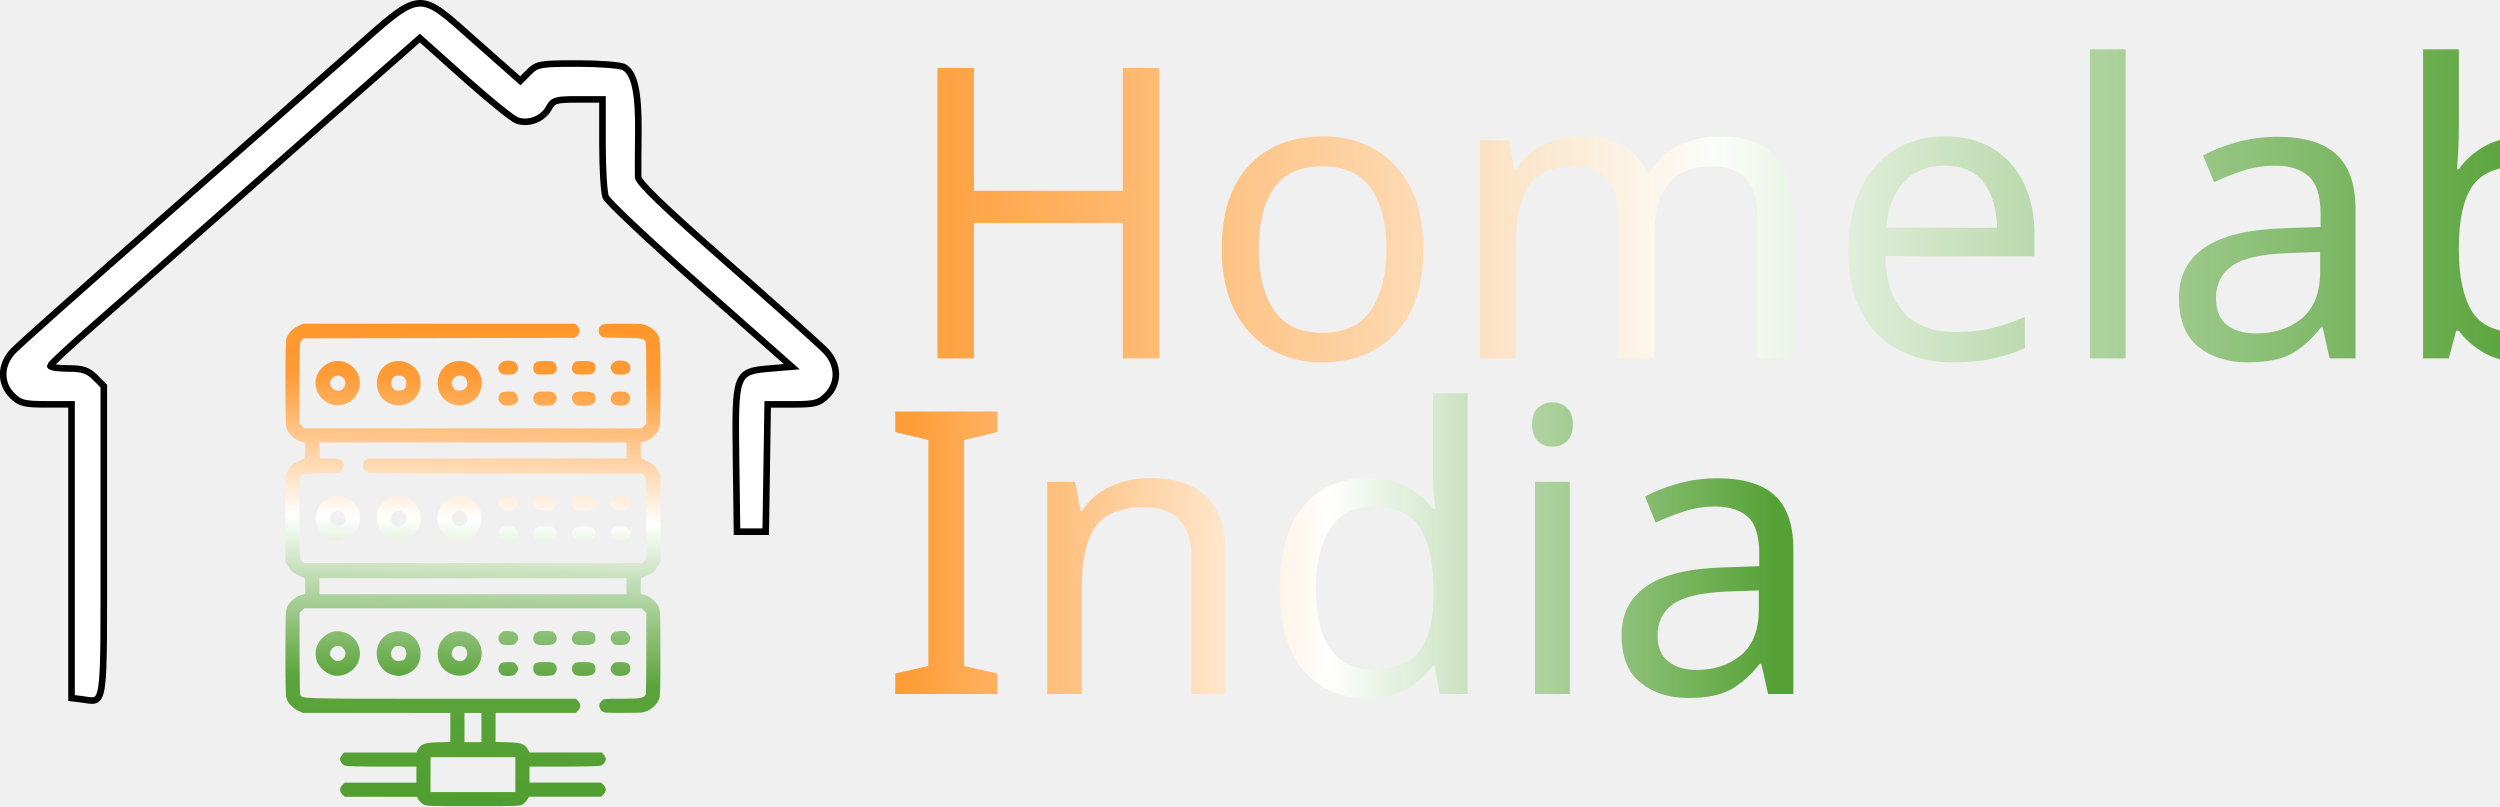
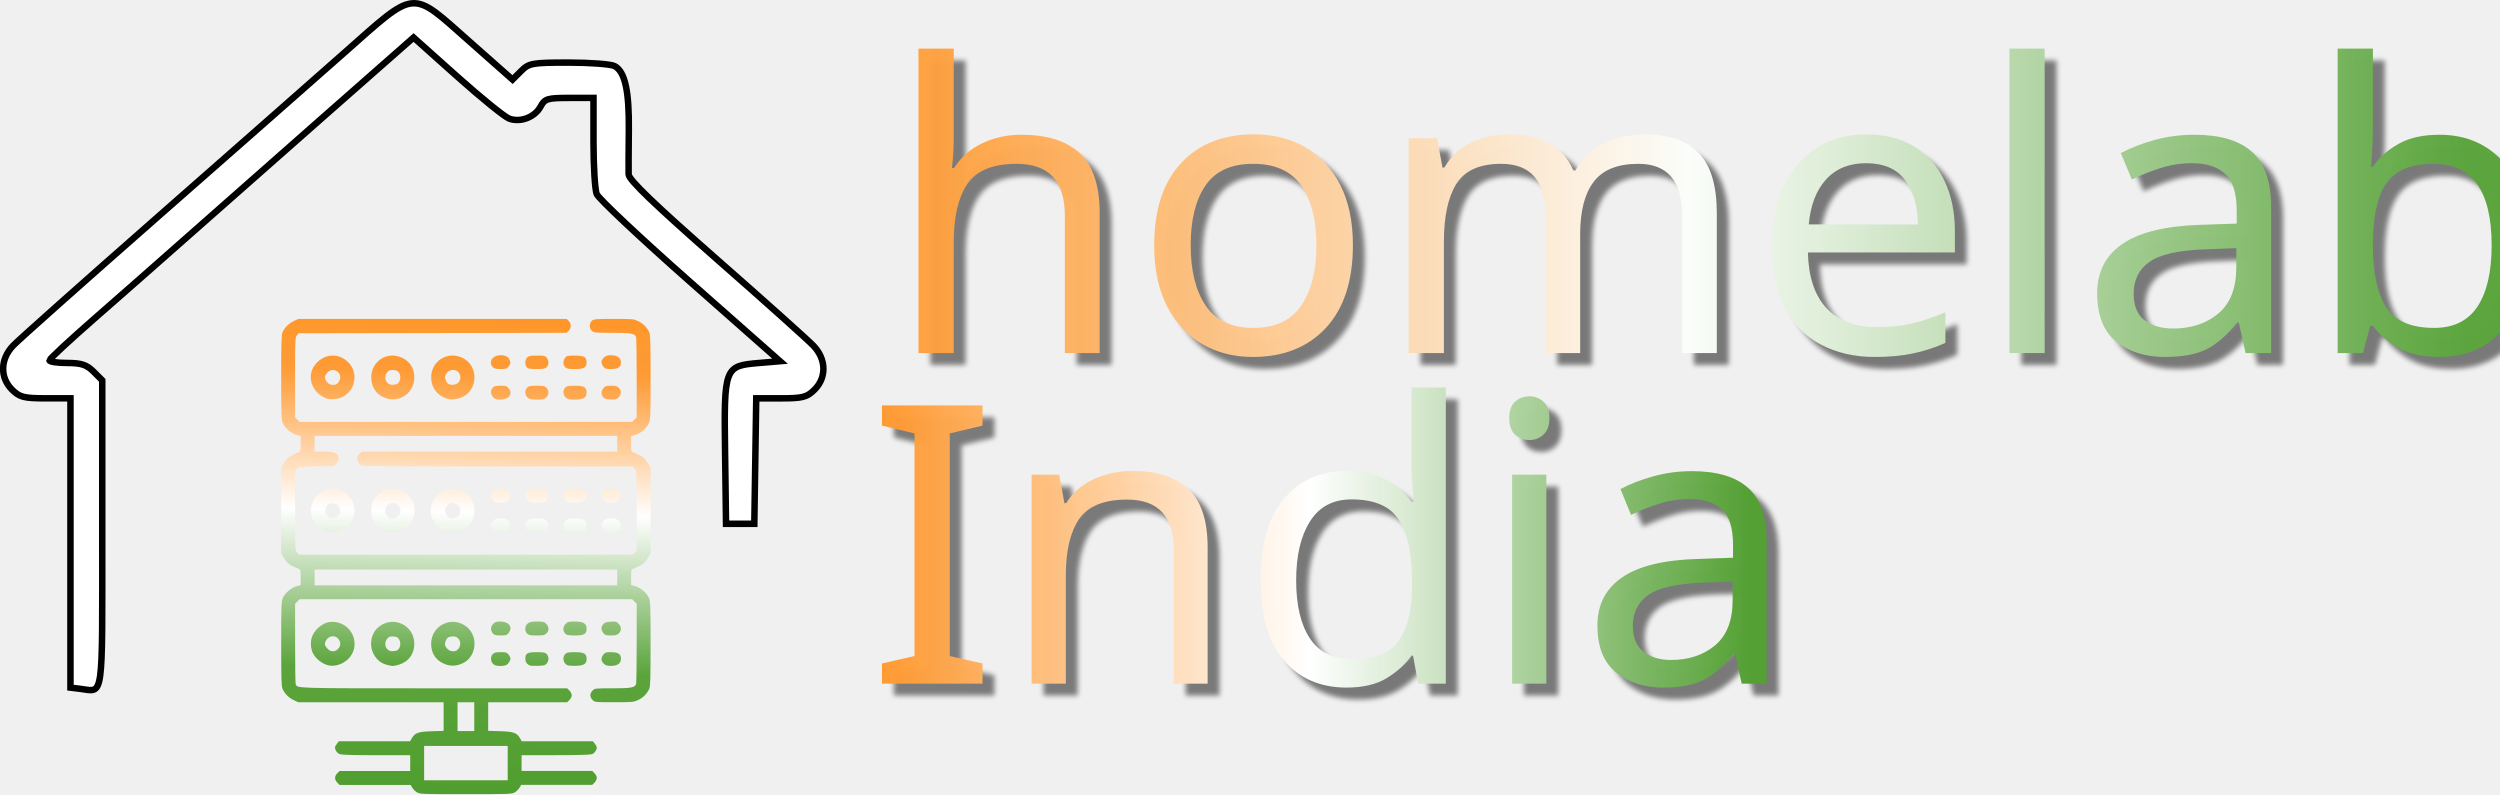
- <svg xmlns="http://www.w3.org/2000/svg" xmlns:xlink="http://www.w3.org/1999/xlink" width="186.686mm" height="60.202mm" viewBox="0 0 186.686 60.202" version="1.1" id="svg1" xml:space="preserve">
+ <svg xmlns="http://www.w3.org/2000/svg" xmlns:xlink="http://www.w3.org/1999/xlink" width="189.51mm" height="60.202mm" viewBox="0 0 189.51 60.202" version="1.1" id="svg1" xml:space="preserve">
  <defs id="defs1">
    <linearGradient id="linearGradient10">
      <stop style="stop-color:#ff9b34;stop-opacity:0.973;" offset="0" id="stop11" />
      <stop style="stop-color:#fbfdfa;stop-opacity:1;" offset="0.509" id="stop13" />
      <stop style="stop-color:#5ba53d;stop-opacity:0.988;" offset="1" id="stop12" />
    </linearGradient>
    <linearGradient id="linearGradient8">
      <stop style="stop-color:#ff9528;stop-opacity:0.973;" offset="0" id="stop8" />
      <stop style="stop-color:#ffffff;stop-opacity:1;" offset="0.498" id="stop9" />
      <stop style="stop-color:#53a033;stop-opacity:0.988;" offset="1" id="stop10" />
    </linearGradient>
    <linearGradient id="linearGradient3">
      <stop style="stop-color:#ff8f1c;stop-opacity:1;" offset="0" id="stop3" />
      <stop style="stop-color:#ff982e;stop-opacity:0.957;" offset="0.213" id="stop6" />
      <stop style="stop-color:#ffffff;stop-opacity:1;" offset="0.474" id="stop5" />
      <stop style="stop-color:#57a237;stop-opacity:0.976;" offset="0.769" id="stop7" />
      <stop style="stop-color:#509e2f;stop-opacity:1;" offset="1" id="stop4" />
    </linearGradient>
    <linearGradient xlink:href="#linearGradient3" id="linearGradient4" x1="111.966" y1="99.113" x2="109.154" y2="203.946" gradientUnits="userSpaceOnUse" gradientTransform="matrix(0.3870077,0,0,0.3870077,17.50326,36.98766)" />
    <linearGradient xlink:href="#linearGradient8" id="linearGradient9" x1="94.351" y1="100.473" x2="151.526" y2="100.473" gradientUnits="userSpaceOnUse" gradientTransform="matrix(1.163105,0,0,1.163105,-19.16958,-18.11314)" />
    <linearGradient xlink:href="#linearGradient10" id="linearGradient12" x1="93.682" y1="78.445" x2="193.581" y2="78.445" gradientUnits="userSpaceOnUse" gradientTransform="matrix(1.19609,0,0,1.19609,-20.42407,-20.35805)" />
+     <filter style="color-interpolation-filters:sRGB" id="filter88" x="-0.004" y="-0.027" width="1.015" height="1.103">
+       <feFlood result="flood" in="SourceGraphic" flood-opacity="0.498" flood-color="rgb(0,0,0)" id="feFlood87" />
+       <feGaussianBlur result="blur" in="SourceGraphic" stdDeviation="0.2" id="feGaussianBlur87" />
+       <feOffset result="offset" in="blur" dx="0.9" dy="0.9" id="feOffset87" />
+       <feComposite result="comp1" operator="in" in="flood" in2="offset" id="feComposite87" />
+       <feComposite result="comp2" operator="over" in="SourceGraphic" in2="comp1" id="feComposite88" />
+     </filter>
+     <filter style="color-interpolation-filters:sRGB" id="filter90" x="-0.007" y="-0.027" width="1.028" height="1.106">
+       <feFlood result="flood" in="SourceGraphic" flood-opacity="0.498" flood-color="rgb(0,0,0)" id="feFlood88" />
+       <feGaussianBlur result="blur" in="SourceGraphic" stdDeviation="0.2" id="feGaussianBlur88" />
+       <feOffset result="offset" in="blur" dx="0.9" dy="0.9" id="feOffset88" />
+       <feComposite result="comp1" operator="in" in="flood" in2="offset" id="feComposite89" />
+       <feComposite result="comp2" operator="over" in="SourceGraphic" in2="comp1" id="feComposite90" />
+     </filter>
  </defs>
  <g id="layer1" transform="translate(-24.42935,-55.71451)">
    <path style="fill:url(#linearGradient4);stroke:none;stroke-width:0.387" d="m 56.031,115.775 c -0.128,-0.078 -0.286,-0.236 -0.352,-0.351 l -0.119,-0.209 -2.695,-3.9e-4 -2.695,-3.9e-4 -0.173,-0.173 c -0.22,-0.22 -0.22,-0.49 0,-0.71 l 0.173,-0.173 h 2.677 2.677 v -0.598 -0.598 h -2.558 c -1.605,0 -2.637,-0.028 -2.77,-0.074 -0.199,-0.07 -0.372,-0.31 -0.372,-0.518 0,-0.051 0.066,-0.176 0.146,-0.278 l 0.146,-0.185 h 2.697 2.697 l 0.143,-0.242 c 0.238,-0.403 0.489,-0.489 1.507,-0.52 l 0.897,-0.027 v -1.084 -1.084 l -5.506,-7.7e-4 -5.506,-7.8e-4 -0.355,-0.165 c -0.379,-0.177 -0.698,-0.502 -0.852,-0.869 -0.075,-0.179 -0.095,-0.896 -0.093,-3.413 0.001,-2.943 0.011,-3.208 0.131,-3.472 0.168,-0.369 0.634,-0.765 1.031,-0.876 l 0.314,-0.088 v -0.591 c 0,-0.503 -0.018,-0.596 -0.123,-0.626 -0.068,-0.019 -0.297,-0.123 -0.51,-0.231 -0.304,-0.154 -0.436,-0.277 -0.616,-0.575 l -0.229,-0.379 v -3.243 -3.243 l 0.229,-0.379 c 0.18,-0.298 0.312,-0.421 0.616,-0.575 0.213,-0.108 0.442,-0.212 0.51,-0.231 0.105,-0.03 0.123,-0.124 0.123,-0.626 V 88.774 l -0.314,-0.088 c -0.398,-0.111 -0.864,-0.507 -1.031,-0.876 -0.12,-0.264 -0.13,-0.529 -0.131,-3.472 -0.001,-2.517 0.018,-3.234 0.093,-3.413 0.154,-0.367 0.473,-0.692 0.852,-0.869 l 0.355,-0.165 10.173,-7.74e-4 10.173,-7.74e-4 0.153,0.163 c 0.203,0.216 0.199,0.544 -0.009,0.739 l -0.162,0.152 -10.153,0.018 -10.153,0.018 -0.135,0.166 c -0.128,0.158 -0.135,0.318 -0.135,3.187 v 3.021 l 0.173,0.173 0.173,0.173 h 12.602 12.602 l 0.173,-0.173 0.173,-0.173 v -2.988 c 0,-1.643 -0.02,-3.039 -0.044,-3.102 -0.104,-0.27 -0.387,-0.32 -1.81,-0.32 -1.232,0 -1.384,-0.013 -1.53,-0.132 -0.226,-0.183 -0.226,-0.609 0,-0.792 0.147,-0.119 0.301,-0.132 1.65,-0.131 1.412,7.74e-4 1.505,0.009 1.842,0.166 0.379,0.177 0.698,0.502 0.852,0.869 0.075,0.179 0.095,0.898 0.095,3.408 0,3.083 -0.005,3.191 -0.147,3.485 -0.189,0.39 -0.618,0.756 -1.017,0.868 l -0.314,0.088 v 0.591 c 0,0.503 0.018,0.596 0.123,0.626 0.068,0.019 0.297,0.123 0.51,0.231 0.304,0.154 0.436,0.277 0.616,0.575 l 0.229,0.379 v 3.243 3.243 l -0.229,0.379 c -0.18,0.298 -0.312,0.421 -0.616,0.575 -0.213,0.108 -0.442,0.212 -0.51,0.231 -0.105,0.03 -0.123,0.124 -0.123,0.626 v 0.591 l 0.314,0.088 c 0.398,0.111 0.864,0.507 1.031,0.876 0.12,0.264 0.13,0.529 0.131,3.472 0.001,2.517 -0.018,3.234 -0.093,3.413 -0.154,0.367 -0.473,0.692 -0.852,0.869 -0.336,0.157 -0.431,0.165 -1.818,0.166 -1.46,7.8e-4 -1.464,3.3e-4 -1.636,-0.172 -0.22,-0.22 -0.22,-0.49 0,-0.71 0.171,-0.171 0.184,-0.173 1.516,-0.173 1.398,0 1.682,-0.051 1.786,-0.32 0.024,-0.063 0.044,-1.459 0.044,-3.102 v -2.988 l -0.173,-0.173 -0.173,-0.173 H 59.747 47.145 l -0.173,0.173 -0.173,0.173 v 2.988 c 0,1.643 0.02,3.039 0.044,3.102 0.127,0.33 -0.22,0.32 10.511,0.32 h 10.069 l 0.173,0.173 c 0.095,0.095 0.173,0.255 0.173,0.355 0,0.1 -0.078,0.26 -0.173,0.355 l -0.173,0.173 H 64.43 61.436 v 1.084 1.084 l 0.897,0.027 c 1.018,0.03 1.27,0.117 1.507,0.52 l 0.143,0.242 h 2.697 2.697 l 0.146,0.185 c 0.08,0.102 0.146,0.227 0.146,0.278 0,0.208 -0.173,0.449 -0.372,0.518 -0.133,0.046 -1.165,0.074 -2.77,0.074 h -2.558 v 0.598 0.598 h 2.677 2.677 l 0.173,0.173 c 0.095,0.095 0.173,0.255 0.173,0.355 0,0.1 -0.078,0.26 -0.173,0.355 l -0.173,0.173 -2.695,3.9e-4 -2.695,3.8e-4 -0.119,0.209 c -0.065,0.115 -0.224,0.273 -0.352,0.351 -0.225,0.137 -0.347,0.142 -3.716,0.142 -3.369,0 -3.491,-0.005 -3.716,-0.142 z m 6.883,-2.215 v -1.302 h -3.167 -3.167 v 1.302 1.302 h 3.167 3.167 z M 60.38,110.042 v -1.091 h -0.633 -0.633 v 1.091 1.091 h 0.633 0.633 z M 71.217,99.487 v -0.598 H 59.747 48.277 v 0.598 0.598 h 11.47 11.47 z m 1.315,-1.877 0.163,-0.153 v -3.027 c 0,-3.011 -7.74e-4,-3.027 -0.153,-3.189 l -0.153,-0.163 H 62.243 c -7.226,0 -10.21,-0.022 -10.368,-0.078 -0.404,-0.141 -0.502,-0.645 -0.175,-0.902 l 0.185,-0.146 h 9.666 9.666 V 89.354 88.756 H 59.747 48.277 v 0.598 0.598 h 0.672 c 0.452,0 0.737,0.034 0.871,0.103 0.335,0.173 0.381,0.483 0.117,0.79 l -0.17,0.197 -1.326,0.023 c -1.232,0.021 -1.337,0.033 -1.484,0.171 l -0.158,0.148 v 3.027 c 0,3.011 8.12e-4,3.027 0.153,3.189 l 0.153,0.163 H 59.737 72.369 Z M 49.054,95.963 c -0.896,-0.389 -1.297,-1.361 -0.912,-2.211 0.193,-0.426 0.384,-0.62 0.803,-0.818 0.656,-0.309 1.355,-0.188 1.867,0.323 0.665,0.665 0.665,1.661 0,2.326 -0.472,0.472 -1.189,0.626 -1.758,0.38 z m 1.014,-1.158 c 0.336,-0.33 0.068,-0.94 -0.414,-0.94 -0.43,0 -0.699,0.408 -0.517,0.786 0.178,0.372 0.633,0.447 0.931,0.154 z m 3.589,1.195 c -0.311,-0.09 -0.805,-0.541 -0.955,-0.871 -0.171,-0.377 -0.171,-1.039 0,-1.415 0.158,-0.347 0.647,-0.781 0.989,-0.876 0.73,-0.203 1.481,0.059 1.883,0.655 0.883,1.311 -0.374,2.955 -1.916,2.507 z m 0.928,-1.147 c 0.438,-0.377 0.107,-1.095 -0.462,-1.004 -0.301,0.048 -0.498,0.265 -0.498,0.55 0,0.551 0.547,0.81 0.96,0.454 z m 3.422,1.043 c -0.401,-0.2 -0.677,-0.517 -0.831,-0.954 -0.272,-0.77 0.084,-1.622 0.831,-1.994 1.098,-0.547 2.383,0.223 2.39,1.433 0.008,1.275 -1.26,2.078 -2.39,1.515 z m 1.194,-1.093 c 0.068,-0.083 0.123,-0.254 0.123,-0.381 0,-0.306 -0.189,-0.523 -0.498,-0.572 -0.2,-0.032 -0.292,-0.006 -0.447,0.128 -0.442,0.38 -0.122,1.108 0.447,1.017 0.138,-0.022 0.307,-0.108 0.375,-0.191 z m 2.598,1.109 c -0.203,-0.216 -0.195,-0.505 0.02,-0.72 0.142,-0.142 0.242,-0.173 0.566,-0.173 0.324,0 0.424,0.031 0.566,0.173 0.095,0.095 0.173,0.255 0.173,0.355 0,0.1 -0.078,0.26 -0.173,0.355 -0.144,0.144 -0.241,0.173 -0.586,0.173 -0.341,0 -0.44,-0.028 -0.566,-0.163 z m 2.591,0.022 c -0.21,-0.21 -0.188,-0.586 0.045,-0.769 0.15,-0.118 0.286,-0.146 0.707,-0.146 0.46,0 0.542,0.02 0.694,0.173 0.222,0.222 0.226,0.527 0.01,0.73 -0.14,0.131 -0.244,0.153 -0.739,0.153 -0.482,0 -0.599,-0.023 -0.717,-0.141 z m 2.897,-0.022 c -0.203,-0.216 -0.195,-0.505 0.02,-0.72 0.152,-0.152 0.234,-0.173 0.694,-0.173 0.644,0 0.892,0.148 0.892,0.533 0,0.412 -0.183,0.523 -0.867,0.523 -0.521,0 -0.603,-0.018 -0.739,-0.163 z m 2.878,-0.023 c -0.193,-0.246 -0.184,-0.486 0.027,-0.697 0.142,-0.142 0.242,-0.173 0.566,-0.173 0.324,0 0.424,0.031 0.566,0.173 0.222,0.222 0.226,0.527 0.01,0.73 -0.131,0.123 -0.248,0.153 -0.593,0.153 -0.381,0 -0.447,-0.021 -0.576,-0.185 z m -8.347,-2.239 c -0.222,-0.222 -0.226,-0.527 -0.01,-0.73 0.245,-0.231 0.903,-0.219 1.142,0.02 0.095,0.095 0.173,0.255 0.173,0.355 0,0.1 -0.078,0.26 -0.173,0.355 -0.142,0.142 -0.242,0.173 -0.566,0.173 -0.324,0 -0.424,-0.031 -0.566,-0.173 z m 2.616,0.027 c -0.232,-0.183 -0.254,-0.559 -0.045,-0.769 0.118,-0.118 0.235,-0.141 0.727,-0.141 0.521,0 0.603,0.018 0.739,0.163 0.203,0.216 0.195,0.505 -0.02,0.72 -0.152,0.152 -0.234,0.173 -0.694,0.173 -0.421,0 -0.557,-0.028 -0.707,-0.146 z m 2.872,-0.027 c -0.222,-0.222 -0.226,-0.527 -0.01,-0.73 0.14,-0.131 0.244,-0.153 0.739,-0.153 0.673,0 0.857,0.112 0.857,0.523 0,0.385 -0.248,0.533 -0.892,0.533 -0.46,0 -0.542,-0.02 -0.694,-0.173 z m 2.885,0 c -0.211,-0.211 -0.22,-0.451 -0.027,-0.697 0.13,-0.165 0.194,-0.185 0.586,-0.185 0.369,0 0.465,0.026 0.593,0.163 0.203,0.216 0.195,0.505 -0.02,0.72 -0.142,0.142 -0.242,0.173 -0.566,0.173 -0.324,0 -0.424,-0.031 -0.566,-0.173 z M 49.297,106.143 c -0.548,-0.14 -1.094,-0.635 -1.226,-1.11 -0.194,-0.697 -0.02,-1.289 0.515,-1.76 0.425,-0.374 0.885,-0.498 1.414,-0.379 1.256,0.281 1.739,1.822 0.859,2.739 -0.41,0.428 -1.059,0.64 -1.562,0.511 z m 0.725,-1.205 c 0.212,-0.198 0.257,-0.437 0.128,-0.686 -0.22,-0.426 -0.782,-0.409 -1.017,0.032 -0.121,0.227 -0.102,0.34 0.1,0.58 0.22,0.261 0.554,0.293 0.789,0.074 z m 3.739,1.173 c -0.449,-0.121 -0.74,-0.35 -0.982,-0.772 -0.394,-0.688 -0.244,-1.604 0.342,-2.09 1.1,-0.912 2.716,-0.157 2.715,1.269 -3.87e-4,0.773 -0.437,1.363 -1.168,1.58 -0.427,0.127 -0.481,0.127 -0.907,0.013 z m 0.776,-1.099 c 0.193,-0.103 0.292,-0.45 0.203,-0.707 -0.089,-0.254 -0.247,-0.35 -0.577,-0.35 -0.182,0 -0.284,0.048 -0.392,0.185 -0.304,0.386 -0.073,0.94 0.392,0.94 0.135,0 0.304,-0.031 0.375,-0.069 z m 3.676,1.064 c -0.709,-0.25 -1.099,-0.803 -1.1,-1.558 -7.74e-4,-1.426 1.615,-2.181 2.715,-1.269 0.885,0.733 0.712,2.25 -0.312,2.737 -0.454,0.216 -0.868,0.244 -1.304,0.091 z m 0.966,-1.181 c 0.31,-0.395 0.079,-0.94 -0.399,-0.94 -0.131,0 -0.297,0.031 -0.367,0.069 -0.155,0.083 -0.295,0.451 -0.236,0.619 0.16,0.455 0.729,0.599 1.002,0.252 z m 2.772,1.24 c -0.314,-0.126 -0.406,-0.601 -0.163,-0.844 0.112,-0.112 0.235,-0.141 0.593,-0.141 0.405,0 0.468,0.019 0.598,0.185 0.08,0.102 0.146,0.227 0.146,0.278 0,0.186 -0.16,0.438 -0.328,0.514 -0.201,0.092 -0.628,0.095 -0.846,0.007 z m 2.652,0.025 c -0.237,-0.095 -0.352,-0.263 -0.352,-0.517 0,-0.408 0.148,-0.493 0.868,-0.493 0.516,0 0.632,0.022 0.751,0.141 0.177,0.177 0.181,0.498 0.008,0.712 -0.115,0.142 -0.205,0.167 -0.651,0.182 -0.285,0.01 -0.565,-0.002 -0.623,-0.025 z m 2.837,-0.021 c -0.315,-0.134 -0.405,-0.605 -0.163,-0.848 0.119,-0.119 0.235,-0.141 0.739,-0.141 0.694,0 0.88,0.109 0.88,0.517 0,0.369 -0.198,0.498 -0.798,0.519 -0.277,0.01 -0.573,-0.012 -0.658,-0.048 z m 2.898,-0.014 c -0.341,-0.206 -0.404,-0.493 -0.171,-0.789 0.131,-0.166 0.193,-0.185 0.598,-0.185 0.52,0 0.734,0.141 0.734,0.485 0,0.343 -0.204,0.518 -0.639,0.548 -0.22,0.015 -0.441,-0.01 -0.522,-0.059 z m -8.547,-2.395 c -0.195,-0.21 -0.183,-0.516 0.029,-0.729 0.133,-0.133 0.247,-0.173 0.496,-0.173 0.697,0 1.017,0.42 0.663,0.87 -0.13,0.166 -0.194,0.185 -0.595,0.185 -0.372,0 -0.474,-0.027 -0.593,-0.154 z m 2.601,0.013 c -0.21,-0.21 -0.188,-0.586 0.045,-0.769 0.15,-0.118 0.286,-0.146 0.707,-0.146 0.46,0 0.542,0.02 0.694,0.173 0.222,0.222 0.226,0.527 0.01,0.73 -0.14,0.131 -0.244,0.153 -0.739,0.153 -0.482,0 -0.599,-0.023 -0.717,-0.141 z m 2.885,0 c -0.196,-0.196 -0.181,-0.529 0.032,-0.742 0.152,-0.152 0.234,-0.173 0.694,-0.173 0.644,0 0.892,0.148 0.892,0.533 0,0.414 -0.182,0.523 -0.88,0.523 -0.504,0 -0.62,-0.022 -0.739,-0.141 z m 2.89,-0.045 c -0.181,-0.229 -0.186,-0.453 -0.016,-0.664 0.103,-0.127 0.22,-0.167 0.558,-0.192 0.387,-0.028 0.445,-0.014 0.609,0.15 0.23,0.23 0.237,0.532 0.018,0.738 -0.131,0.123 -0.248,0.153 -0.593,0.153 -0.381,0 -0.447,-0.021 -0.576,-0.185 z M 49.262,85.949 c -1.233,-0.402 -1.677,-1.79 -0.862,-2.693 0.692,-0.766 1.752,-0.787 2.459,-0.049 0.763,0.796 0.506,2.142 -0.502,2.62 -0.298,0.141 -0.848,0.202 -1.096,0.121 z M 49.928,84.842 c 0.063,-0.024 0.163,-0.138 0.223,-0.254 0.313,-0.606 -0.478,-1.134 -0.917,-0.612 -0.202,0.24 -0.221,0.352 -0.1,0.58 0.157,0.296 0.473,0.409 0.795,0.286 z m 3.768,1.065 c -0.714,-0.231 -1.126,-0.813 -1.125,-1.589 0.002,-1.116 1.015,-1.89 2.073,-1.582 0.753,0.219 1.193,0.804 1.193,1.587 3.87e-4,1.141 -1.067,1.932 -2.141,1.585 z m 0.842,-1.091 c 0.193,-0.103 0.292,-0.45 0.203,-0.707 -0.089,-0.254 -0.247,-0.35 -0.577,-0.35 -0.182,0 -0.284,0.048 -0.392,0.185 -0.304,0.386 -0.073,0.94 0.392,0.94 0.135,0 0.304,-0.031 0.375,-0.069 z m 3.802,1.129 c -0.774,-0.235 -1.226,-0.835 -1.226,-1.623 3.87e-4,-1.071 0.928,-1.834 1.967,-1.618 1.678,0.348 1.785,2.714 0.144,3.203 -0.375,0.112 -0.608,0.122 -0.885,0.038 z m 0.823,-1.213 c 0.11,-0.104 0.163,-0.233 0.163,-0.4 0,-0.685 -0.916,-0.791 -1.149,-0.132 -0.055,0.155 0.063,0.482 0.215,0.598 0.186,0.141 0.587,0.107 0.77,-0.065 z m 2.658,1.106 c -0.213,-0.213 -0.228,-0.546 -0.032,-0.742 0.112,-0.112 0.235,-0.141 0.593,-0.141 0.405,0 0.468,0.019 0.598,0.185 0.354,0.45 0.034,0.87 -0.663,0.87 -0.249,0 -0.363,-0.039 -0.496,-0.173 z m 2.616,0.027 c -0.232,-0.183 -0.254,-0.559 -0.045,-0.769 0.118,-0.118 0.235,-0.141 0.727,-0.141 0.521,0 0.603,0.018 0.739,0.163 0.203,0.216 0.195,0.505 -0.02,0.72 -0.152,0.152 -0.234,0.173 -0.694,0.173 -0.421,0 -0.557,-0.028 -0.707,-0.146 z m 2.872,-0.027 c -0.213,-0.213 -0.228,-0.546 -0.032,-0.742 0.119,-0.119 0.235,-0.141 0.739,-0.141 0.697,0 0.88,0.108 0.88,0.523 0,0.385 -0.248,0.533 -0.892,0.533 -0.46,0 -0.542,-0.02 -0.694,-0.173 z m 3.016,0.102 c -0.316,-0.127 -0.39,-0.504 -0.158,-0.799 0.13,-0.165 0.194,-0.185 0.586,-0.185 0.369,0 0.465,0.026 0.593,0.163 0.203,0.216 0.195,0.505 -0.02,0.72 -0.137,0.137 -0.242,0.172 -0.51,0.168 -0.186,-0.002 -0.407,-0.032 -0.491,-0.066 z m -8.537,-2.392 c -0.336,-0.336 -0.09,-0.836 0.441,-0.896 0.401,-0.045 0.709,0.07 0.816,0.306 0.111,0.244 0.1,0.333 -0.066,0.545 -0.131,0.166 -0.193,0.185 -0.598,0.185 -0.358,0 -0.481,-0.029 -0.593,-0.141 z m 2.579,0.012 c -0.167,-0.185 -0.15,-0.593 0.032,-0.758 0.121,-0.11 0.257,-0.134 0.745,-0.134 0.542,0 0.609,0.015 0.731,0.166 0.174,0.215 0.172,0.536 -0.006,0.713 -0.12,0.12 -0.235,0.141 -0.763,0.141 -0.514,0 -0.643,-0.022 -0.739,-0.129 z m 2.909,-0.012 c -0.178,-0.178 -0.181,-0.498 -0.006,-0.713 0.122,-0.151 0.189,-0.166 0.731,-0.166 0.701,0 0.893,0.109 0.893,0.503 0,0.408 -0.185,0.517 -0.88,0.517 -0.504,0 -0.62,-0.022 -0.739,-0.141 z m 2.89,-0.045 c -0.184,-0.234 -0.185,-0.449 -0.003,-0.645 0.179,-0.193 0.417,-0.254 0.793,-0.203 0.342,0.046 0.542,0.248 0.542,0.549 0,0.344 -0.213,0.485 -0.734,0.485 -0.405,0 -0.468,-0.019 -0.598,-0.185 z" id="path2" />
  </g>
  <g id="layer2" transform="translate(-24.42935,-55.71451)">
    <path style="fill:#ffffff;fill-opacity:1;stroke:#000000;stroke-width:0.492;stroke-opacity:1" d="m 30.507,107.93 -0.737,-0.09 V 96.874 85.908 h -1.887 c -1.647,0 -1.971,-0.084 -2.545,-0.658 -0.923,-0.923 -0.891,-2.303 0.079,-3.327 0.405,-0.428 5.248,-4.74 10.762,-9.582 C 41.693,67.5 48.143,61.825 50.512,59.729 56.039,54.84 55.528,54.888 59.989,58.833 l 3.295,2.914 0.644,-0.644 c 0.603,-0.603 0.834,-0.644 3.621,-0.644 1.637,0 3.2,0.12 3.473,0.266 0.784,0.42 1.108,1.891 1.075,4.874 -0.017,1.52 -0.024,3.021 -0.015,3.337 0.011,0.405 1.968,2.287 6.647,6.394 3.647,3.201 6.962,6.17 7.367,6.597 0.97,1.022 1.003,2.402 0.079,3.325 -0.573,0.573 -0.899,0.658 -2.539,0.658 h -1.881 l -0.073,4.755 -0.073,4.755 h -1.072 -1.072 l -0.072,-5.389 c -0.087,-6.486 -0.052,-6.579 2.563,-6.8 l 1.602,-0.135 -6.829,-6.028 C 72.972,73.753 69.791,70.761 69.659,70.42 69.527,70.079 69.419,68.301 69.419,66.468 V 63.137 h -1.83 c -1.668,0 -1.861,0.058 -2.182,0.657 -0.432,0.807 -1.528,1.227 -2.38,0.912 -0.346,-0.128 -2.118,-1.564 -3.938,-3.19 l -3.309,-2.958 -6.777,5.965 c -3.727,3.281 -8.415,7.415 -10.418,9.188 -2.003,1.772 -5.159,4.548 -7.014,6.169 -1.855,1.621 -3.381,3.037 -3.391,3.148 -0.01,0.111 0.59,0.201 1.333,0.201 1.078,0 1.485,0.133 2.009,0.658 l 0.658,0.658 V 96.179 c 0,12.866 0.128,11.97 -1.674,11.751 z" id="path1" />
-     <text xml:space="preserve" style="font-size:30.381px;line-height:1.25;font-family:sans-serif;fill:url(#linearGradient12);stroke-width:0.316" x="91.477" y="82.477" id="text7">
-       <tspan id="tspan7" style="font-style:normal;font-variant:normal;font-weight:normal;font-stretch:normal;font-size:30.381px;font-family:Federation;-inkscape-font-specification:Federation;fill:url(#linearGradient12);stroke-width:0.316" x="91.477" y="82.477">Homelab</tspan>
+     <text xml:space="preserve" style="font-size:30.381px;line-height:1.25;font-family:sans-serif;fill:url(#linearGradient12);stroke-width:0.316;filter:url(#filter88)" x="91.477" y="82.477" id="text7">
+       <tspan id="tspan7" style="font-style:normal;font-variant:normal;font-weight:normal;font-stretch:normal;font-size:30.381px;font-family:Federation;-inkscape-font-specification:Federation;fill:url(#linearGradient12);stroke-width:0.316" x="91.477" y="82.477">homelab</tspan>
    </text>
-     <text xml:space="preserve" style="font-size:29.543px;line-height:1.25;font-family:sans-serif;fill:url(#linearGradient9);stroke-width:0.308" x="90.097" y="107.537" id="text8">
+     <text xml:space="preserve" style="font-size:29.543px;line-height:1.25;font-family:sans-serif;fill:url(#linearGradient9);stroke-width:0.308;filter:url(#filter90)" x="90.097" y="107.537" id="text8">
      <tspan id="tspan8" style="font-style:normal;font-variant:normal;font-weight:normal;font-stretch:normal;font-size:29.543px;font-family:Federation;-inkscape-font-specification:Federation;fill:url(#linearGradient9);stroke-width:0.308" x="90.097" y="107.537">India</tspan>
    </text>
  </g>
</svg>
